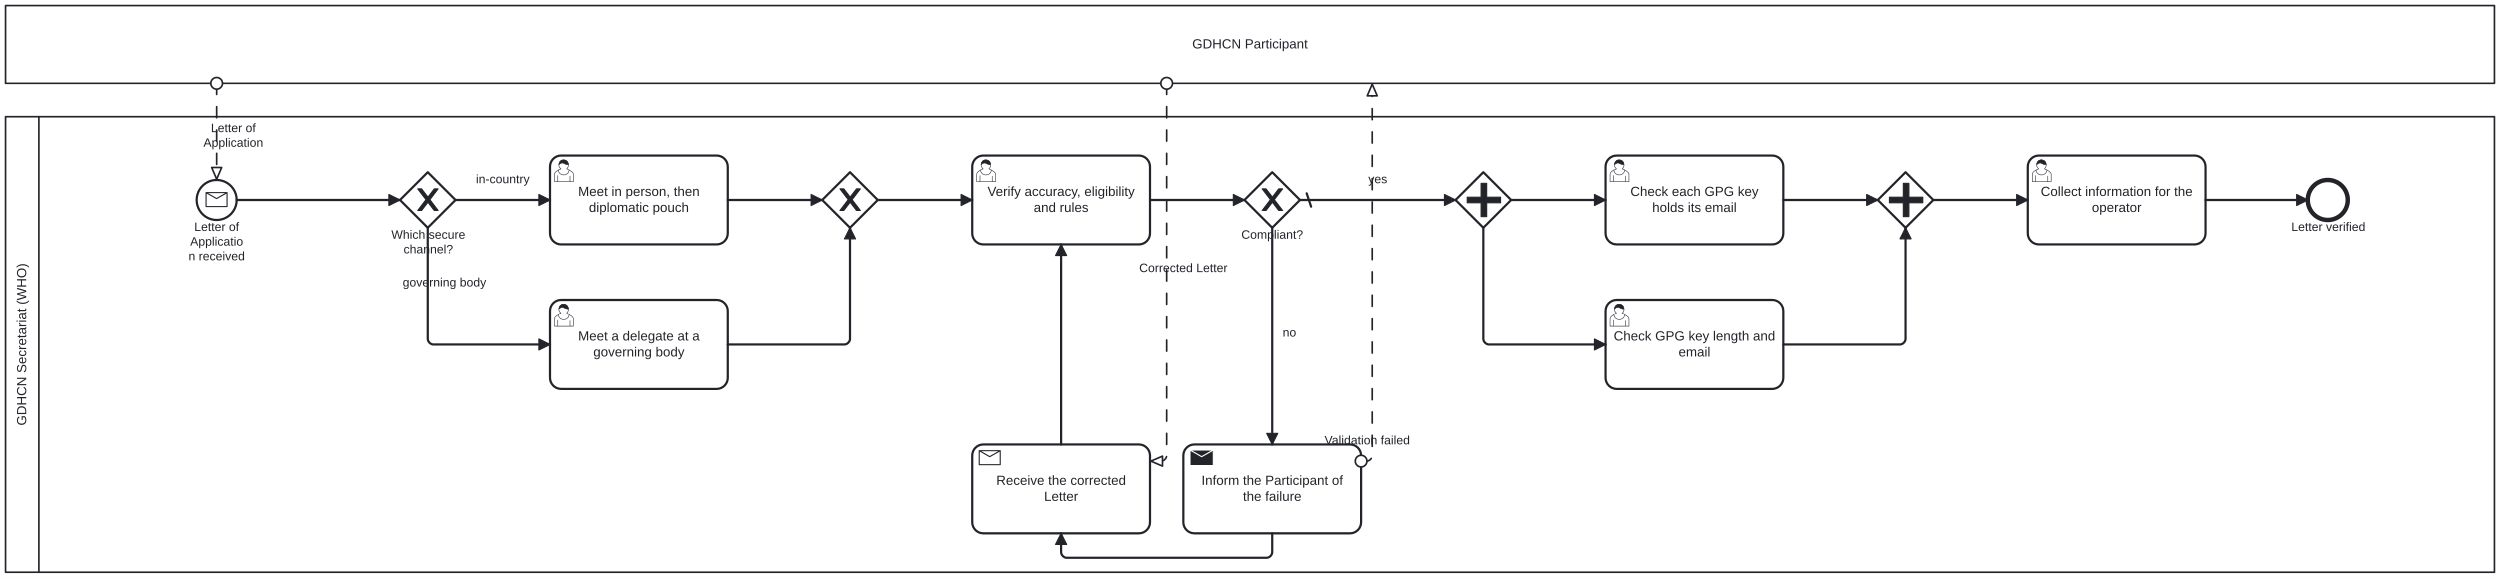
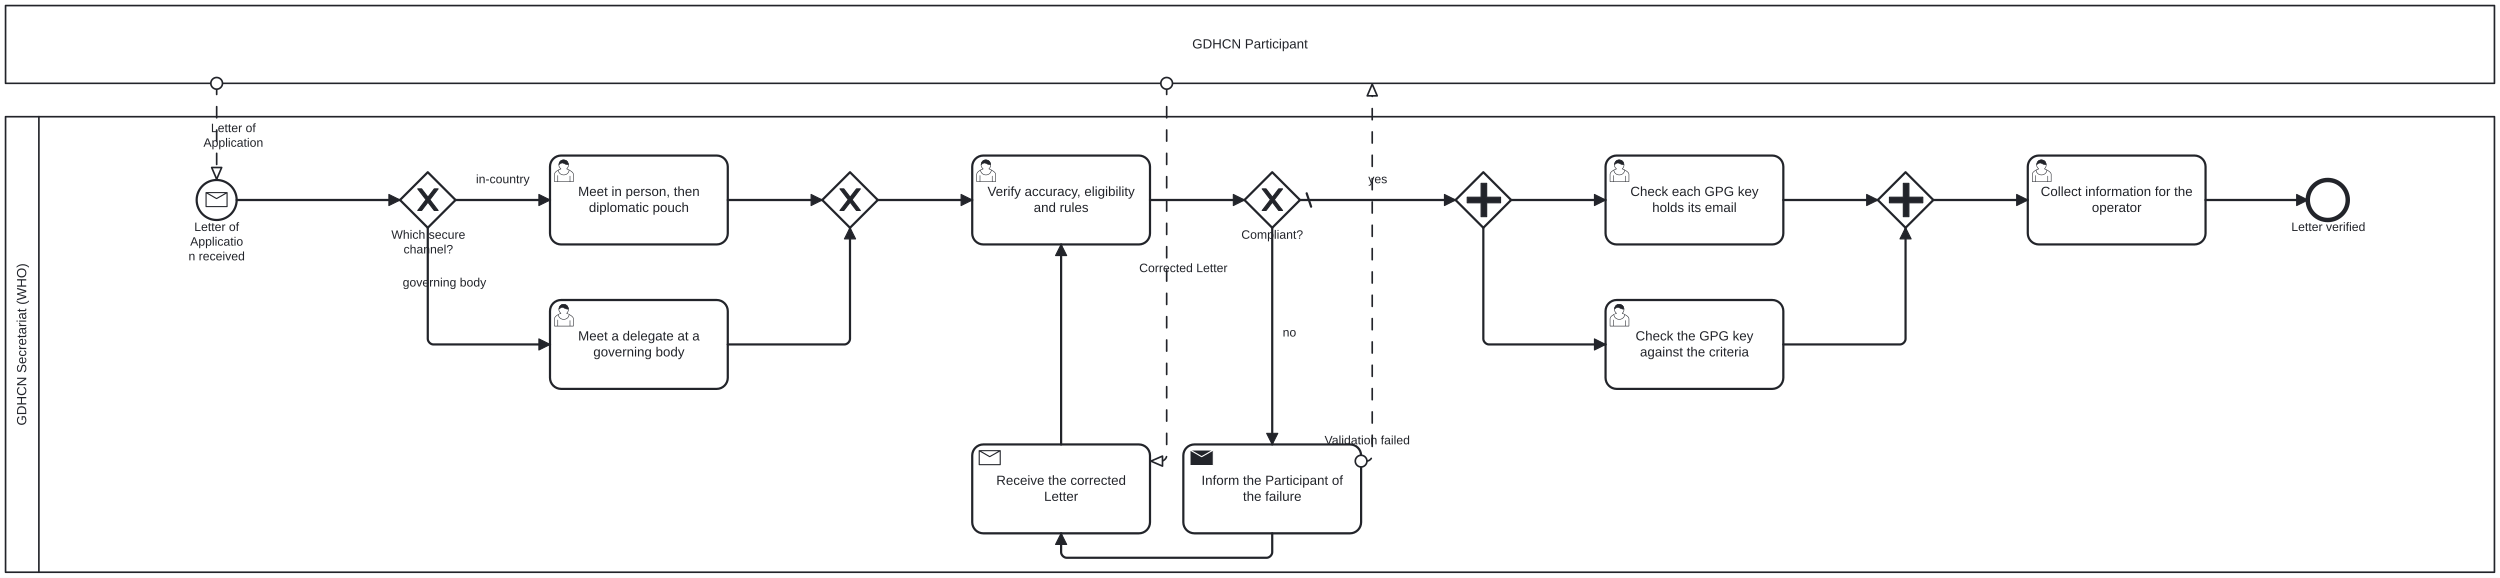
<svg xmlns="http://www.w3.org/2000/svg" width="100%" style="max-width:100%;height:auto" viewBox="115 55 2250 520" version="1.1">
  <rect x="115" y="55" width="2250" height="520" fill="#ffffff" />
  <g class="djs-group">
    <g class="djs-element djs-shape" data-element-id="Participant" style="display: block;" transform="matrix(1 0 0 1 120 60)">
      <g class="djs-visual">
        <rect x="0" y="0" width="2240" height="70" rx="0" ry="0" style="stroke-linecap: round; stroke-linejoin: round; stroke: rgb(34, 36, 42); stroke-width: 1.5px; fill: white; fill-opacity: 0.95;" />
        <text lineHeight="1.2" class="djs-label" style="font-family: Arial, sans-serif; font-size: 12px; font-weight: normal; fill: rgb(34, 36, 42);">
          <tspan x="1067.986" y="38.6">GDHCN Participant</tspan>
        </text>
      </g>
      <rect class="djs-hit djs-hit-all" x="0" y="0" width="2240" height="70" style="fill: none; stroke-opacity: 0; stroke: white; stroke-width: 15px;" />
    </g>
  </g>
  <g class="djs-group">
    <g class="djs-element djs-shape" data-element-id="Secretariat" style="display: block;" transform="matrix(1 0 0 1 120 160)">
      <g class="djs-visual">
        <rect x="0" y="0" width="2240" height="410" rx="0" ry="0" style="stroke-linecap: round; stroke-linejoin: round; stroke: rgb(34, 36, 42); stroke-width: 1.5px; fill: white; fill-opacity: 0.95;" />
        <path style="fill: none; stroke-linecap: round; stroke-linejoin: round; stroke: rgb(34, 36, 42); stroke-width: 1.5px;" d="M30,0L30,410" />
        <text lineHeight="1.2" class="djs-label" style="font-family: Arial, sans-serif; font-size: 12px; font-weight: normal; fill: rgb(34, 36, 42);" transform="matrix(-1.83697e-16 -1 1 -1.83697e-16 0 410)">
          <tspan x="131.995" y="18.6">GDHCN Secretariat (WHO)</tspan>
        </text>
      </g>
      <rect class="djs-hit djs-hit-all" x="0" y="0" width="2240" height="410" style="fill: none; stroke-opacity: 0; stroke: white; stroke-width: 15px;" />
    </g>
    <g class="djs-children">
      <g class="djs-group">
        <g class="djs-element djs-shape" data-element-id="V.Start" style="display: block;" transform="matrix(1 0 0 1 292 217)">
          <g class="djs-visual">
            <circle cx="18" cy="18" r="18" style="stroke-linecap: round; stroke-linejoin: round; stroke: rgb(34, 36, 42); stroke-width: 2px; fill: white; fill-opacity: 0.95;" />
            <path d="m 8.46,11.34 l 0,12.6 l 18.9,0 l 0,-12.6 z l 9.45,5.4 l 9.45,-5.4" style="fill: white; stroke-linecap: round; stroke-linejoin: round; stroke: rgb(34, 36, 42); stroke-width: 1px;" />
          </g>
          <rect class="djs-hit djs-hit-all" x="0" y="0" width="36" height="36" style="fill: none; stroke-opacity: 0; stroke: white; stroke-width: 15px;" />
        </g>
      </g>
      <g class="djs-group">
        <g class="djs-element djs-shape" data-element-id="V.Start_label" style="display: block;" transform="matrix(1 0 0 1 283 253)">
          <g class="djs-visual">
            <text lineHeight="1.2" class="djs-label" style="font-family: Arial, sans-serif; font-size: 11px; font-weight: normal; fill: rgb(34, 36, 42);">
              <tspan x="6.821" y="9.9">Letter of </tspan>
              <tspan x="3.152" y="23.1">Applicatio</tspan>
              <tspan x="1.624" y="36.3">n received</tspan>
            </text>
          </g>
          <rect class="djs-hit djs-hit-all" x="0" y="0" width="54" height="40" style="fill: none; stroke-opacity: 0; stroke: white; stroke-width: 15px;" />
        </g>
      </g>
      <g class="djs-group">
        <g class="djs-element djs-shape" data-element-id="V.Channel" style="display: block;" transform="matrix(1 0 0 1 475 210)">
          <g class="djs-visual">
            <polygon points="25,0 50,25 25,50 0,25" style="stroke-linecap: round; stroke-linejoin: round; stroke: rgb(34, 36, 42); stroke-width: 2px; fill: white; fill-opacity: 0.95;" />
            <path d="m 16,15 7.429,9.714 -7.429,9.714 3.429,0 5.714,-7.464 5.714,7.464 3.429,0 -7.429,-9.714 7.429,-9.714 -3.429,0 -5.714,7.464 -5.714,-7.464 -3.429,0 z" style="fill: rgb(34, 36, 42); stroke-linecap: round; stroke-linejoin: round; stroke: rgb(34, 36, 42); stroke-width: 1px;" />
          </g>
          <rect class="djs-hit djs-hit-all" x="0" y="0" width="50" height="50" style="fill: none; stroke-opacity: 0; stroke: white; stroke-width: 15px;" />
        </g>
      </g>
      <g class="djs-group">
        <g class="djs-element djs-shape" data-element-id="V.Channel_label" style="display: block;" transform="matrix(1 0 0 1 467 260)">
          <g class="djs-visual">
            <text lineHeight="1.2" class="djs-label" style="font-family: Arial, sans-serif; font-size: 11px; font-weight: normal; fill: rgb(34, 36, 42);">
              <tspan x="0.183" y="9.9">Which secure</tspan>
              <tspan x="11.175" y="23.1">channel?</tspan>
            </text>
          </g>
          <rect class="djs-hit djs-hit-all" x="0" y="0" width="67" height="27" style="fill: none; stroke-opacity: 0; stroke: white; stroke-width: 15px;" />
        </g>
      </g>
      <g class="djs-group">
        <g class="djs-element djs-shape" data-element-id="V.Office" style="display: block;" transform="matrix(1 0 0 1 610 195)">
          <g class="djs-visual">
            <rect x="0" y="0" width="160" height="80" rx="10" ry="10" style="stroke-linecap: round; stroke-linejoin: round; stroke: rgb(34, 36, 42); stroke-width: 2px; fill: white; fill-opacity: 0.95;" />
            <text lineHeight="1.2" class="djs-label" style="font-family: Arial, sans-serif; font-size: 12px; font-weight: normal; fill: rgb(34, 36, 42);">
              <tspan x="25.3" y="36.4">Meet in person, then </tspan>
              <tspan x="34.974" y="50.8">diplomatic pouch</tspan>
            </text>
            <path d="m 15,12 c 0.909,-0.845 1.594,-2.049 1.594,-3.385 0,-2.554 -1.805,-4.622 -4.357,-4.622 -2.552,0 -4.288,2.068 -4.288,4.622 0,1.348 0.974,2.562 1.896,3.405 -0.529,0.187 -5.669,2.097 -5.794,4.756 v 6.718 h 17 v -6.718 c 0,-2.298 -5.528,-4.595 -6.051,-4.776 zm -8,6 l 0,5.5 m 11,0 l 0,-5" style="fill: white; stroke-linecap: round; stroke-linejoin: round; stroke: rgb(34, 36, 42); stroke-width: 0.5px;" />
            <path d="m 15,12 m 2.162,1.009 c 0,2.447 -2.158,4.431 -4.821,4.431 -2.665,0 -4.822,-1.981 -4.822,-4.431 " style="fill: white; stroke-linecap: round; stroke-linejoin: round; stroke: rgb(34, 36, 42); stroke-width: 0.5px;" />
            <path d="m 15,12 m -6.9,-3.80 c 0,0 2.251,-2.358 4.274,-1.177 2.024,1.181 4.221,1.537 4.124,0.965 -0.098,-0.57 -0.117,-3.791 -4.191,-4.136 -3.575,0.001 -4.208,3.367 -4.207,4.348 z" style="fill: rgb(34, 36, 42); stroke-linecap: round; stroke-linejoin: round; stroke: rgb(34, 36, 42); stroke-width: 0.5px;" />
          </g>
          <rect class="djs-hit djs-hit-all" x="0" y="0" width="160" height="80" style="fill: none; stroke-opacity: 0; stroke: white; stroke-width: 15px;" />
        </g>
      </g>
      <g class="djs-group">
        <g class="djs-element djs-shape" data-element-id="V.Wha" style="display: block;" transform="matrix(1 0 0 1 610 325)">
          <g class="djs-visual">
            <rect x="0" y="0" width="160" height="80" rx="10" ry="10" style="stroke-linecap: round; stroke-linejoin: round; stroke: rgb(34, 36, 42); stroke-width: 2px; fill: white; fill-opacity: 0.95;" />
            <text lineHeight="1.2" class="djs-label" style="font-family: Arial, sans-serif; font-size: 12px; font-weight: normal; fill: rgb(34, 36, 42);">
              <tspan x="25.294" y="36.4">Meet a delegate at a </tspan>
              <tspan x="38.97" y="50.8">governing body</tspan>
            </text>
            <path d="m 15,12 c 0.909,-0.845 1.594,-2.049 1.594,-3.385 0,-2.554 -1.805,-4.622 -4.357,-4.622 -2.552,0 -4.288,2.068 -4.288,4.622 0,1.348 0.974,2.562 1.896,3.405 -0.529,0.187 -5.669,2.097 -5.794,4.756 v 6.718 h 17 v -6.718 c 0,-2.298 -5.528,-4.595 -6.051,-4.776 zm -8,6 l 0,5.5 m 11,0 l 0,-5" style="fill: white; stroke-linecap: round; stroke-linejoin: round; stroke: rgb(34, 36, 42); stroke-width: 0.5px;" />
            <path d="m 15,12 m 2.162,1.009 c 0,2.447 -2.158,4.431 -4.821,4.431 -2.665,0 -4.822,-1.981 -4.822,-4.431 " style="fill: white; stroke-linecap: round; stroke-linejoin: round; stroke: rgb(34, 36, 42); stroke-width: 0.5px;" />
            <path d="m 15,12 m -6.9,-3.80 c 0,0 2.251,-2.358 4.274,-1.177 2.024,1.181 4.221,1.537 4.124,0.965 -0.098,-0.57 -0.117,-3.791 -4.191,-4.136 -3.575,0.001 -4.208,3.367 -4.207,4.348 z" style="fill: rgb(34, 36, 42); stroke-linecap: round; stroke-linejoin: round; stroke: rgb(34, 36, 42); stroke-width: 0.5px;" />
          </g>
          <rect class="djs-hit djs-hit-all" x="0" y="0" width="160" height="80" style="fill: none; stroke-opacity: 0; stroke: white; stroke-width: 15px;" />
        </g>
      </g>
      <g class="djs-group">
        <g class="djs-element djs-shape" data-element-id="V.Merge" style="display: block;" transform="matrix(1 0 0 1 855 210)">
          <g class="djs-visual">
            <polygon points="25,0 50,25 25,50 0,25" style="stroke-linecap: round; stroke-linejoin: round; stroke: rgb(34, 36, 42); stroke-width: 2px; fill: white; fill-opacity: 0.95;" />
            <path d="m 16,15 7.429,9.714 -7.429,9.714 3.429,0 5.714,-7.464 5.714,7.464 3.429,0 -7.429,-9.714 7.429,-9.714 -3.429,0 -5.714,7.464 -5.714,-7.464 -3.429,0 z" style="fill: rgb(34, 36, 42); stroke-linecap: round; stroke-linejoin: round; stroke: rgb(34, 36, 42); stroke-width: 1px;" />
          </g>
          <rect class="djs-hit djs-hit-all" x="0" y="0" width="50" height="50" style="fill: none; stroke-opacity: 0; stroke: white; stroke-width: 15px;" />
        </g>
      </g>
      <g class="djs-group">
        <g class="djs-element djs-shape" data-element-id="V.Check" style="display: block;" transform="matrix(1 0 0 1 990 195)">
          <g class="djs-visual">
            <rect x="0" y="0" width="160" height="80" rx="10" ry="10" style="stroke-linecap: round; stroke-linejoin: round; stroke: rgb(34, 36, 42); stroke-width: 2px; fill: white; fill-opacity: 0.95;" />
            <text lineHeight="1.2" class="djs-label" style="font-family: Arial, sans-serif; font-size: 12px; font-weight: normal; fill: rgb(34, 36, 42);">
              <tspan x="13.754" y="36.4">Verify accuracy, eligibility </tspan>
              <tspan x="55.317" y="50.8">and rules</tspan>
            </text>
            <path d="m 15,12 c 0.909,-0.845 1.594,-2.049 1.594,-3.385 0,-2.554 -1.805,-4.622 -4.357,-4.622 -2.552,0 -4.288,2.068 -4.288,4.622 0,1.348 0.974,2.562 1.896,3.405 -0.529,0.187 -5.669,2.097 -5.794,4.756 v 6.718 h 17 v -6.718 c 0,-2.298 -5.528,-4.595 -6.051,-4.776 zm -8,6 l 0,5.5 m 11,0 l 0,-5" style="fill: white; stroke-linecap: round; stroke-linejoin: round; stroke: rgb(34, 36, 42); stroke-width: 0.5px;" />
            <path d="m 15,12 m 2.162,1.009 c 0,2.447 -2.158,4.431 -4.821,4.431 -2.665,0 -4.822,-1.981 -4.822,-4.431 " style="fill: white; stroke-linecap: round; stroke-linejoin: round; stroke: rgb(34, 36, 42); stroke-width: 0.5px;" />
            <path d="m 15,12 m -6.9,-3.80 c 0,0 2.251,-2.358 4.274,-1.177 2.024,1.181 4.221,1.537 4.124,0.965 -0.098,-0.57 -0.117,-3.791 -4.191,-4.136 -3.575,0.001 -4.208,3.367 -4.207,4.348 z" style="fill: rgb(34, 36, 42); stroke-linecap: round; stroke-linejoin: round; stroke: rgb(34, 36, 42); stroke-width: 0.5px;" />
          </g>
          <rect class="djs-hit djs-hit-all" x="0" y="0" width="160" height="80" style="fill: none; stroke-opacity: 0; stroke: white; stroke-width: 15px;" />
        </g>
      </g>
      <g class="djs-group">
        <g class="djs-element djs-shape" data-element-id="V.Ok" style="display: block;" transform="matrix(1 0 0 1 1235 210)">
          <g class="djs-visual">
            <polygon points="25,0 50,25 25,50 0,25" style="stroke-linecap: round; stroke-linejoin: round; stroke: rgb(34, 36, 42); stroke-width: 2px; fill: white; fill-opacity: 0.95;" />
            <path d="m 16,15 7.429,9.714 -7.429,9.714 3.429,0 5.714,-7.464 5.714,7.464 3.429,0 -7.429,-9.714 7.429,-9.714 -3.429,0 -5.714,7.464 -5.714,-7.464 -3.429,0 z" style="fill: rgb(34, 36, 42); stroke-linecap: round; stroke-linejoin: round; stroke: rgb(34, 36, 42); stroke-width: 1px;" />
          </g>
          <rect class="djs-hit djs-hit-all" x="0" y="0" width="50" height="50" style="fill: none; stroke-opacity: 0; stroke: white; stroke-width: 15px;" />
        </g>
      </g>
      <g class="djs-group">
        <g class="djs-element djs-shape" data-element-id="V.Ok_label" style="display: block;" transform="matrix(1 0 0 1 1232 260)">
          <g class="djs-visual">
            <text lineHeight="1.2" class="djs-label" style="font-family: Arial, sans-serif; font-size: 11px; font-weight: normal; fill: rgb(34, 36, 42);">
              <tspan x="0.18" y="9.9">Compliant?</tspan>
            </text>
          </g>
          <rect class="djs-hit djs-hit-all" x="0" y="0" width="56" height="14" style="fill: none; stroke-opacity: 0; stroke: white; stroke-width: 15px;" />
        </g>
      </g>
      <g class="djs-group">
        <g class="djs-element djs-shape" data-element-id="V.Fail" style="display: block;" transform="matrix(1 0 0 1 1180 455)">
          <g class="djs-visual">
            <rect x="0" y="0" width="160" height="80" rx="10" ry="10" style="stroke-linecap: round; stroke-linejoin: round; stroke: rgb(34, 36, 42); stroke-width: 2px; fill: white; fill-opacity: 0.95;" />
            <text lineHeight="1.2" class="djs-label" style="font-family: Arial, sans-serif; font-size: 12px; font-weight: normal; fill: rgb(34, 36, 42);">
              <tspan x="16.303" y="36.4">Inform the Participant of </tspan>
              <tspan x="53.65" y="50.8">the failure</tspan>
            </text>
            <path d="m 5.985,4.998 l 0,14 l 21,0 l 0,-14 z l 10.5,6 l 10.5,-6" style="fill: rgb(34, 36, 42); stroke-linecap: round; stroke-linejoin: round; stroke: white; stroke-width: 1px;" />
          </g>
          <rect class="djs-hit djs-hit-all" x="0" y="0" width="160" height="80" style="fill: none; stroke-opacity: 0; stroke: white; stroke-width: 15px;" />
        </g>
      </g>
      <g class="djs-group">
        <g class="djs-element djs-shape" data-element-id="V.Corrected" style="display: block;" transform="matrix(1 0 0 1 990 455)">
          <g class="djs-visual">
            <rect x="0" y="0" width="160" height="80" rx="10" ry="10" style="stroke-linecap: round; stroke-linejoin: round; stroke: rgb(34, 36, 42); stroke-width: 2px; fill: white; fill-opacity: 0.95;" />
            <text lineHeight="1.2" class="djs-label" style="font-family: Arial, sans-serif; font-size: 12px; font-weight: normal; fill: rgb(34, 36, 42);">
              <tspan x="21.638" y="36.4">Receive the corrected </tspan>
              <tspan x="64.657" y="50.8">Letter</tspan>
            </text>
            <path d="m 6.3,5.6 l 0,12.6 l 18.9,0 l 0,-12.6 z l 9.45,5.4 l 9.45,-5.4" style="fill: white; stroke-linecap: round; stroke-linejoin: round; stroke: rgb(34, 36, 42); stroke-width: 1px;" />
          </g>
          <rect class="djs-hit djs-hit-all" x="0" y="0" width="160" height="80" style="fill: none; stroke-opacity: 0; stroke: white; stroke-width: 15px;" />
        </g>
      </g>
      <g class="djs-group">
        <g class="djs-element djs-shape" data-element-id="V.Split" style="display: block;" transform="matrix(1 0 0 1 1425 210)">
          <g class="djs-visual">
            <polygon points="25,0 50,25 25,50 0,25" style="stroke-linecap: round; stroke-linejoin: round; stroke: rgb(34, 36, 42); stroke-width: 2px; fill: white; fill-opacity: 0.95;" />
            <path d="m 23,10 0,12.5 -12.5,0 0,5 12.5,0 0,12.5 5,0 0,-12.5 12.5,0 0,-5 -12.5,0 0,-12.5 -5,0 z" style="fill: rgb(34, 36, 42); stroke-linecap: round; stroke-linejoin: round; stroke: rgb(34, 36, 42); stroke-width: 1px;" />
          </g>
          <rect class="djs-hit djs-hit-all" x="0" y="0" width="50" height="50" style="fill: none; stroke-opacity: 0; stroke: white; stroke-width: 15px;" />
        </g>
      </g>
      <g class="djs-group">
        <g class="djs-element djs-shape" data-element-id="V.Email" style="display: block;" transform="matrix(1 0 0 1 1560 195)">
          <g class="djs-visual">
            <rect x="0" y="0" width="160" height="80" rx="10" ry="10" style="stroke-linecap: round; stroke-linejoin: round; stroke: rgb(34, 36, 42); stroke-width: 2px; fill: white; fill-opacity: 0.95;" />
            <text lineHeight="1.2" class="djs-label" style="font-family: Arial, sans-serif; font-size: 12px; font-weight: normal; fill: rgb(34, 36, 42);">
              <tspan x="22.309" y="36.4">Check each GPG key </tspan>
              <tspan x="41.984" y="50.8">holds its email</tspan>
            </text>
            <path d="m 15,12 c 0.909,-0.845 1.594,-2.049 1.594,-3.385 0,-2.554 -1.805,-4.622 -4.357,-4.622 -2.552,0 -4.288,2.068 -4.288,4.622 0,1.348 0.974,2.562 1.896,3.405 -0.529,0.187 -5.669,2.097 -5.794,4.756 v 6.718 h 17 v -6.718 c 0,-2.298 -5.528,-4.595 -6.051,-4.776 zm -8,6 l 0,5.5 m 11,0 l 0,-5" style="fill: white; stroke-linecap: round; stroke-linejoin: round; stroke: rgb(34, 36, 42); stroke-width: 0.5px;" />
            <path d="m 15,12 m 2.162,1.009 c 0,2.447 -2.158,4.431 -4.821,4.431 -2.665,0 -4.822,-1.981 -4.822,-4.431 " style="fill: white; stroke-linecap: round; stroke-linejoin: round; stroke: rgb(34, 36, 42); stroke-width: 0.5px;" />
            <path d="m 15,12 m -6.9,-3.80 c 0,0 2.251,-2.358 4.274,-1.177 2.024,1.181 4.221,1.537 4.124,0.965 -0.098,-0.57 -0.117,-3.791 -4.191,-4.136 -3.575,0.001 -4.208,3.367 -4.207,4.348 z" style="fill: rgb(34, 36, 42); stroke-linecap: round; stroke-linejoin: round; stroke: rgb(34, 36, 42); stroke-width: 0.5px;" />
          </g>
          <rect class="djs-hit djs-hit-all" x="0" y="0" width="160" height="80" style="fill: none; stroke-opacity: 0; stroke: white; stroke-width: 15px;" />
        </g>
      </g>
      <g class="djs-group">
        <g class="djs-element djs-shape" data-element-id="V.Crit" style="display: block;" transform="matrix(1 0 0 1 1560 325)">
          <g class="djs-visual">
            <rect x="0" y="0" width="160" height="80" rx="10" ry="10" style="stroke-linecap: round; stroke-linejoin: round; stroke: rgb(34, 36, 42); stroke-width: 2px; fill: white; fill-opacity: 0.95;" />
            <text lineHeight="1.2" class="djs-label" style="font-family: Arial, sans-serif; font-size: 12px; font-weight: normal; fill: rgb(34, 36, 42);">
-               <tspan x="7.294" y="36.4">Check GPG key length and</tspan>
-               <tspan x="65.662" y="50.8">email</tspan>
+               <tspan x="26.979" y="36.4">Check the GPG key </tspan>
+               <tspan x="30.975" y="50.8">against the criteria</tspan>
            </text>
            <path d="m 15,12 c 0.909,-0.845 1.594,-2.049 1.594,-3.385 0,-2.554 -1.805,-4.622 -4.357,-4.622 -2.552,0 -4.288,2.068 -4.288,4.622 0,1.348 0.974,2.562 1.896,3.405 -0.529,0.187 -5.669,2.097 -5.794,4.756 v 6.718 h 17 v -6.718 c 0,-2.298 -5.528,-4.595 -6.051,-4.776 zm -8,6 l 0,5.5 m 11,0 l 0,-5" style="fill: white; stroke-linecap: round; stroke-linejoin: round; stroke: rgb(34, 36, 42); stroke-width: 0.5px;" />
            <path d="m 15,12 m 2.162,1.009 c 0,2.447 -2.158,4.431 -4.821,4.431 -2.665,0 -4.822,-1.981 -4.822,-4.431 " style="fill: white; stroke-linecap: round; stroke-linejoin: round; stroke: rgb(34, 36, 42); stroke-width: 0.5px;" />
            <path d="m 15,12 m -6.9,-3.80 c 0,0 2.251,-2.358 4.274,-1.177 2.024,1.181 4.221,1.537 4.124,0.965 -0.098,-0.57 -0.117,-3.791 -4.191,-4.136 -3.575,0.001 -4.208,3.367 -4.207,4.348 z" style="fill: rgb(34, 36, 42); stroke-linecap: round; stroke-linejoin: round; stroke: rgb(34, 36, 42); stroke-width: 0.5px;" />
          </g>
          <rect class="djs-hit djs-hit-all" x="0" y="0" width="160" height="80" style="fill: none; stroke-opacity: 0; stroke: white; stroke-width: 15px;" />
        </g>
      </g>
      <g class="djs-group">
        <g class="djs-element djs-shape" data-element-id="V.Join" style="display: block;" transform="matrix(1 0 0 1 1805 210)">
          <g class="djs-visual">
            <polygon points="25,0 50,25 25,50 0,25" style="stroke-linecap: round; stroke-linejoin: round; stroke: rgb(34, 36, 42); stroke-width: 2px; fill: white; fill-opacity: 0.95;" />
            <path d="m 23,10 0,12.5 -12.5,0 0,5 12.5,0 0,12.5 5,0 0,-12.5 12.5,0 0,-5 -12.5,0 0,-12.5 -5,0 z" style="fill: rgb(34, 36, 42); stroke-linecap: round; stroke-linejoin: round; stroke: rgb(34, 36, 42); stroke-width: 1px;" />
          </g>
          <rect class="djs-hit djs-hit-all" x="0" y="0" width="50" height="50" style="fill: none; stroke-opacity: 0; stroke: white; stroke-width: 15px;" />
        </g>
      </g>
      <g class="djs-group">
        <g class="djs-element djs-shape" data-element-id="V.Collect" style="display: block;" transform="matrix(1 0 0 1 1940 195)">
          <g class="djs-visual">
            <rect x="0" y="0" width="160" height="80" rx="10" ry="10" style="stroke-linecap: round; stroke-linejoin: round; stroke: rgb(34, 36, 42); stroke-width: 2px; fill: white; fill-opacity: 0.95;" />
            <text lineHeight="1.2" class="djs-label" style="font-family: Arial, sans-serif; font-size: 12px; font-weight: normal; fill: rgb(34, 36, 42);">
              <tspan x="11.636" y="36.4">Collect information for the </tspan>
              <tspan x="57.652" y="50.8">operator</tspan>
            </text>
            <path d="m 15,12 c 0.909,-0.845 1.594,-2.049 1.594,-3.385 0,-2.554 -1.805,-4.622 -4.357,-4.622 -2.552,0 -4.288,2.068 -4.288,4.622 0,1.348 0.974,2.562 1.896,3.405 -0.529,0.187 -5.669,2.097 -5.794,4.756 v 6.718 h 17 v -6.718 c 0,-2.298 -5.528,-4.595 -6.051,-4.776 zm -8,6 l 0,5.5 m 11,0 l 0,-5" style="fill: white; stroke-linecap: round; stroke-linejoin: round; stroke: rgb(34, 36, 42); stroke-width: 0.5px;" />
            <path d="m 15,12 m 2.162,1.009 c 0,2.447 -2.158,4.431 -4.821,4.431 -2.665,0 -4.822,-1.981 -4.822,-4.431 " style="fill: white; stroke-linecap: round; stroke-linejoin: round; stroke: rgb(34, 36, 42); stroke-width: 0.5px;" />
            <path d="m 15,12 m -6.9,-3.80 c 0,0 2.251,-2.358 4.274,-1.177 2.024,1.181 4.221,1.537 4.124,0.965 -0.098,-0.57 -0.117,-3.791 -4.191,-4.136 -3.575,0.001 -4.208,3.367 -4.207,4.348 z" style="fill: rgb(34, 36, 42); stroke-linecap: round; stroke-linejoin: round; stroke: rgb(34, 36, 42); stroke-width: 0.5px;" />
          </g>
          <rect class="djs-hit djs-hit-all" x="0" y="0" width="160" height="80" style="fill: none; stroke-opacity: 0; stroke: white; stroke-width: 15px;" />
        </g>
      </g>
      <g class="djs-group">
        <g class="djs-element djs-shape" data-element-id="V.End" style="display: block;" transform="matrix(1 0 0 1 2192 217)">
          <g class="djs-visual">
            <circle cx="18" cy="18" r="18" style="stroke-linecap: round; stroke-linejoin: round; stroke: rgb(34, 36, 42); stroke-width: 4px; fill: white; fill-opacity: 0.95;" />
          </g>
          <rect class="djs-hit djs-hit-all" x="0" y="0" width="36" height="36" style="fill: none; stroke-opacity: 0; stroke: white; stroke-width: 15px;" />
        </g>
      </g>
      <g class="djs-group">
        <g class="djs-element djs-shape" data-element-id="V.End_label" style="display: block;" transform="matrix(1 0 0 1 2177 253)">
          <g class="djs-visual">
            <text lineHeight="1.2" class="djs-label" style="font-family: Arial, sans-serif; font-size: 11px; font-weight: normal; fill: rgb(34, 36, 42);">
              <tspan x="0.178" y="9.9">Letter verified</tspan>
            </text>
          </g>
          <rect class="djs-hit djs-hit-all" x="0" y="0" width="67" height="14" style="fill: none; stroke-opacity: 0; stroke: white; stroke-width: 15px;" />
        </g>
      </g>
      <g class="djs-group">
        <g class="djs-element djs-connection" data-element-id="Flow_37" style="display: block;">
          <g class="djs-visual">
            <defs>
              <marker id="bpmn-marker-1" viewBox="0 0 20 20" refX="11" refY="10" markerWidth="10" markerHeight="10" orient="auto">
                <path d="M 1 5 L 11 10 L 1 15 Z" style="stroke-linecap: round; stroke-linejoin: round; stroke: rgb(34, 36, 42); stroke-width: 1px; fill: rgb(34, 36, 42);" />
              </marker>
            </defs>
            <path data-corner-radius="5" style="fill: none; stroke-linecap: round; stroke-linejoin: round; stroke: rgb(34, 36, 42); stroke-width: 2px; marker-end: url('#bpmn-marker-1');" d="M328,235L475,235" />
          </g>
          <path d="M328,235L475,235" class="djs-hit djs-hit-stroke" style="fill: none; stroke-opacity: 0; stroke: white; stroke-width: 15px;" />
        </g>
      </g>
      <g class="djs-group">
        <g class="djs-element djs-connection" data-element-id="Flow_38" style="display: block;">
          <g class="djs-visual">
            <defs>
              <marker id="bpmn-marker-2" viewBox="0 0 20 20" refX="11" refY="10" markerWidth="10" markerHeight="10" orient="auto">
                <path d="M 1 5 L 11 10 L 1 15 Z" style="stroke-linecap: round; stroke-linejoin: round; stroke: rgb(34, 36, 42); stroke-width: 1px; fill: rgb(34, 36, 42);" />
              </marker>
            </defs>
            <path data-corner-radius="5" style="fill: none; stroke-linecap: round; stroke-linejoin: round; stroke: rgb(34, 36, 42); stroke-width: 2px; marker-end: url('#bpmn-marker-2');" d="M525,235L610,235" />
          </g>
          <path d="M525,235L610,235" class="djs-hit djs-hit-stroke" style="fill: none; stroke-opacity: 0; stroke: white; stroke-width: 15px;" />
        </g>
      </g>
      <g class="djs-group">
        <g class="djs-element djs-shape" data-element-id="Flow_38_label" style="display: block;" transform="matrix(1 0 0 1 543 210)">
          <g class="djs-visual">
            <text lineHeight="1.2" class="djs-label" style="font-family: Arial, sans-serif; font-size: 11px; font-weight: normal; fill: rgb(34, 36, 42);">
              <tspan x="0.352" y="9.9">in-country</tspan>
            </text>
          </g>
          <rect class="djs-hit djs-hit-all" x="0" y="0" width="49" height="14" style="fill: none; stroke-opacity: 0; stroke: white; stroke-width: 15px;" />
        </g>
      </g>
      <g class="djs-group">
        <g class="djs-element djs-connection" data-element-id="Flow_39" style="display: block;">
          <g class="djs-visual">
            <defs>
              <marker id="bpmn-marker-3" viewBox="0 0 20 20" refX="11" refY="10" markerWidth="10" markerHeight="10" orient="auto">
                <path d="M 1 5 L 11 10 L 1 15 Z" style="stroke-linecap: round; stroke-linejoin: round; stroke: rgb(34, 36, 42); stroke-width: 1px; fill: rgb(34, 36, 42);" />
              </marker>
            </defs>
            <path data-corner-radius="5" style="fill: none; stroke-linecap: round; stroke-linejoin: round; stroke: rgb(34, 36, 42); stroke-width: 2px; marker-end: url('#bpmn-marker-3');" d="M500,260L500,360C500,362.5,502.5,365,505,365L610,365" />
          </g>
          <path d="M500,260L500,365L610,365" class="djs-hit djs-hit-stroke" style="fill: none; stroke-opacity: 0; stroke: white; stroke-width: 15px;" />
        </g>
      </g>
      <g class="djs-group">
        <g class="djs-element djs-shape" data-element-id="Flow_39_label" style="display: block;" transform="matrix(1 0 0 1 477 303)">
          <g class="djs-visual">
            <text lineHeight="1.2" class="djs-label" style="font-family: Arial, sans-serif; font-size: 11px; font-weight: normal; fill: rgb(34, 36, 42);">
              <tspan x="0.389" y="9.9">governing body</tspan>
            </text>
          </g>
          <rect class="djs-hit djs-hit-all" x="0" y="0" width="76" height="14" style="fill: none; stroke-opacity: 0; stroke: white; stroke-width: 15px;" />
        </g>
      </g>
      <g class="djs-group">
        <g class="djs-element djs-connection" data-element-id="Flow_40" style="display: block;">
          <g class="djs-visual">
            <defs>
              <marker id="bpmn-marker-4" viewBox="0 0 20 20" refX="11" refY="10" markerWidth="10" markerHeight="10" orient="auto">
                <path d="M 1 5 L 11 10 L 1 15 Z" style="stroke-linecap: round; stroke-linejoin: round; stroke: rgb(34, 36, 42); stroke-width: 1px; fill: rgb(34, 36, 42);" />
              </marker>
            </defs>
            <path data-corner-radius="5" style="fill: none; stroke-linecap: round; stroke-linejoin: round; stroke: rgb(34, 36, 42); stroke-width: 2px; marker-end: url('#bpmn-marker-4');" d="M770,235L855,235" />
          </g>
          <path d="M770,235L855,235" class="djs-hit djs-hit-stroke" style="fill: none; stroke-opacity: 0; stroke: white; stroke-width: 15px;" />
        </g>
      </g>
      <g class="djs-group">
        <g class="djs-element djs-connection" data-element-id="Flow_41" style="display: block;">
          <g class="djs-visual">
            <defs>
              <marker id="bpmn-marker-5" viewBox="0 0 20 20" refX="11" refY="10" markerWidth="10" markerHeight="10" orient="auto">
                <path d="M 1 5 L 11 10 L 1 15 Z" style="stroke-linecap: round; stroke-linejoin: round; stroke: rgb(34, 36, 42); stroke-width: 1px; fill: rgb(34, 36, 42);" />
              </marker>
            </defs>
            <path data-corner-radius="5" style="fill: none; stroke-linecap: round; stroke-linejoin: round; stroke: rgb(34, 36, 42); stroke-width: 2px; marker-end: url('#bpmn-marker-5');" d="M770,365L875,365C877.5,365,880,362.5,880,360L880,260" />
          </g>
          <path d="M770,365L880,365L880,260" class="djs-hit djs-hit-stroke" style="fill: none; stroke-opacity: 0; stroke: white; stroke-width: 15px;" />
        </g>
      </g>
      <g class="djs-group">
        <g class="djs-element djs-connection" data-element-id="Flow_42" style="display: block;">
          <g class="djs-visual">
            <defs>
              <marker id="bpmn-marker-6" viewBox="0 0 20 20" refX="11" refY="10" markerWidth="10" markerHeight="10" orient="auto">
                <path d="M 1 5 L 11 10 L 1 15 Z" style="stroke-linecap: round; stroke-linejoin: round; stroke: rgb(34, 36, 42); stroke-width: 1px; fill: rgb(34, 36, 42);" />
              </marker>
            </defs>
            <path data-corner-radius="5" style="fill: none; stroke-linecap: round; stroke-linejoin: round; stroke: rgb(34, 36, 42); stroke-width: 2px; marker-end: url('#bpmn-marker-6');" d="M905,235L990,235" />
          </g>
          <path d="M905,235L990,235" class="djs-hit djs-hit-stroke" style="fill: none; stroke-opacity: 0; stroke: white; stroke-width: 15px;" />
        </g>
      </g>
      <g class="djs-group">
        <g class="djs-element djs-connection" data-element-id="Flow_43" style="display: block;">
          <g class="djs-visual">
            <defs>
              <marker id="bpmn-marker-7" viewBox="0 0 20 20" refX="11" refY="10" markerWidth="10" markerHeight="10" orient="auto">
                <path d="M 1 5 L 11 10 L 1 15 Z" style="stroke-linecap: round; stroke-linejoin: round; stroke: rgb(34, 36, 42); stroke-width: 1px; fill: rgb(34, 36, 42);" />
              </marker>
            </defs>
            <path data-corner-radius="5" style="fill: none; stroke-linecap: round; stroke-linejoin: round; stroke: rgb(34, 36, 42); stroke-width: 2px; marker-end: url('#bpmn-marker-7');" d="M1150,235L1235,235" />
          </g>
          <path d="M1150,235L1235,235" class="djs-hit djs-hit-stroke" style="fill: none; stroke-opacity: 0; stroke: white; stroke-width: 15px;" />
        </g>
      </g>
      <g class="djs-group">
        <g class="djs-element djs-connection" data-element-id="Flow_V_ok_yes" style="display: block;">
          <g class="djs-visual">
            <defs>
              <marker id="bpmn-marker-8" viewBox="0 0 20 20" refX="11" refY="10" markerWidth="10" markerHeight="10" orient="auto">
                <path d="M 1 5 L 11 10 L 1 15 Z" style="stroke-linecap: round; stroke-linejoin: round; stroke: rgb(34, 36, 42); stroke-width: 1px; fill: rgb(34, 36, 42);" />
              </marker>
              <marker id="bpmn-marker-9" viewBox="0 0 20 20" refX="0" refY="10" markerWidth="10" markerHeight="10" orient="auto">
                <path d="M 6 4 L 10 16" style="stroke-linecap: round; stroke-linejoin: round; stroke: rgb(34, 36, 42); stroke-width: 2px; fill: none;" />
              </marker>
            </defs>
            <path data-corner-radius="5" style="fill: none; stroke-linecap: round; stroke-linejoin: round; stroke: rgb(34, 36, 42); stroke-width: 2px; marker-end: url('#bpmn-marker-8'); marker-start: url('#bpmn-marker-9');" d="M1285,235L1425,235" />
          </g>
          <path d="M1285,235L1425,235" class="djs-hit djs-hit-stroke" style="fill: none; stroke-opacity: 0; stroke: white; stroke-width: 15px;" />
        </g>
      </g>
      <g class="djs-group">
        <g class="djs-element djs-shape" data-element-id="Flow_V_ok_yes_label" style="display: block;" transform="matrix(1 0 0 1 1346 210)">
          <g class="djs-visual">
            <text lineHeight="1.2" class="djs-label" style="font-family: Arial, sans-serif; font-size: 11px; font-weight: normal; fill: rgb(34, 36, 42);">
              <tspan x="0.441" y="9.9">yes</tspan>
            </text>
          </g>
          <rect class="djs-hit djs-hit-all" x="0" y="0" width="18" height="14" style="fill: none; stroke-opacity: 0; stroke: white; stroke-width: 15px;" />
        </g>
      </g>
      <g class="djs-group">
        <g class="djs-element djs-connection" data-element-id="Flow_44" style="display: block;">
          <g class="djs-visual">
            <defs>
              <marker id="bpmn-marker-10" viewBox="0 0 20 20" refX="11" refY="10" markerWidth="10" markerHeight="10" orient="auto">
                <path d="M 1 5 L 11 10 L 1 15 Z" style="stroke-linecap: round; stroke-linejoin: round; stroke: rgb(34, 36, 42); stroke-width: 1px; fill: rgb(34, 36, 42);" />
              </marker>
            </defs>
            <path data-corner-radius="5" style="fill: none; stroke-linecap: round; stroke-linejoin: round; stroke: rgb(34, 36, 42); stroke-width: 2px; marker-end: url('#bpmn-marker-10');" d="M1260,260L1260,455" />
          </g>
          <path d="M1260,260L1260,455" class="djs-hit djs-hit-stroke" style="fill: none; stroke-opacity: 0; stroke: white; stroke-width: 15px;" />
        </g>
      </g>
      <g class="djs-group">
        <g class="djs-element djs-shape" data-element-id="Flow_44_label" style="display: block;" transform="matrix(1 0 0 1 1269 348)">
          <g class="djs-visual">
            <text lineHeight="1.2" class="djs-label" style="font-family: Arial, sans-serif; font-size: 11px; font-weight: normal; fill: rgb(34, 36, 42);">
              <tspan x="0.382" y="9.9">no</tspan>
            </text>
          </g>
          <rect class="djs-hit djs-hit-all" x="0" y="0" width="13" height="14" style="fill: none; stroke-opacity: 0; stroke: white; stroke-width: 15px;" />
        </g>
      </g>
      <g class="djs-group">
        <g class="djs-element djs-connection" data-element-id="Flow_45" style="display: block;">
          <g class="djs-visual">
            <defs>
              <marker id="bpmn-marker-11" viewBox="0 0 20 20" refX="11" refY="10" markerWidth="10" markerHeight="10" orient="auto">
                <path d="M 1 5 L 11 10 L 1 15 Z" style="stroke-linecap: round; stroke-linejoin: round; stroke: rgb(34, 36, 42); stroke-width: 1px; fill: rgb(34, 36, 42);" />
              </marker>
            </defs>
            <path data-corner-radius="5" style="fill: none; stroke-linecap: round; stroke-linejoin: round; stroke: rgb(34, 36, 42); stroke-width: 2px; marker-end: url('#bpmn-marker-11');" d="M1260,535L1260,552C1260,554.5,1257.5,557,1255,557L1075,557C1072.5,557,1070,554.5,1070,552L1070,535" />
          </g>
          <path d="M1260,535L1260,557L1070,557L1070,535" class="djs-hit djs-hit-stroke" style="fill: none; stroke-opacity: 0; stroke: white; stroke-width: 15px;" />
        </g>
      </g>
      <g class="djs-group">
        <g class="djs-element djs-connection" data-element-id="Flow_46" style="display: block;">
          <g class="djs-visual">
            <defs>
              <marker id="bpmn-marker-12" viewBox="0 0 20 20" refX="11" refY="10" markerWidth="10" markerHeight="10" orient="auto">
                <path d="M 1 5 L 11 10 L 1 15 Z" style="stroke-linecap: round; stroke-linejoin: round; stroke: rgb(34, 36, 42); stroke-width: 1px; fill: rgb(34, 36, 42);" />
              </marker>
            </defs>
            <path data-corner-radius="5" style="fill: none; stroke-linecap: round; stroke-linejoin: round; stroke: rgb(34, 36, 42); stroke-width: 2px; marker-end: url('#bpmn-marker-12');" d="M1070,455L1070,275" />
          </g>
          <path d="M1070,455L1070,275" class="djs-hit djs-hit-stroke" style="fill: none; stroke-opacity: 0; stroke: white; stroke-width: 15px;" />
        </g>
      </g>
      <g class="djs-group">
        <g class="djs-element djs-connection" data-element-id="Flow_47" style="display: block;">
          <g class="djs-visual">
            <defs>
              <marker id="bpmn-marker-13" viewBox="0 0 20 20" refX="11" refY="10" markerWidth="10" markerHeight="10" orient="auto">
                <path d="M 1 5 L 11 10 L 1 15 Z" style="stroke-linecap: round; stroke-linejoin: round; stroke: rgb(34, 36, 42); stroke-width: 1px; fill: rgb(34, 36, 42);" />
              </marker>
            </defs>
            <path data-corner-radius="5" style="fill: none; stroke-linecap: round; stroke-linejoin: round; stroke: rgb(34, 36, 42); stroke-width: 2px; marker-end: url('#bpmn-marker-13');" d="M1475,235L1560,235" />
          </g>
          <path d="M1475,235L1560,235" class="djs-hit djs-hit-stroke" style="fill: none; stroke-opacity: 0; stroke: white; stroke-width: 15px;" />
        </g>
      </g>
      <g class="djs-group">
        <g class="djs-element djs-connection" data-element-id="Flow_48" style="display: block;">
          <g class="djs-visual">
            <defs>
              <marker id="bpmn-marker-14" viewBox="0 0 20 20" refX="11" refY="10" markerWidth="10" markerHeight="10" orient="auto">
                <path d="M 1 5 L 11 10 L 1 15 Z" style="stroke-linecap: round; stroke-linejoin: round; stroke: rgb(34, 36, 42); stroke-width: 1px; fill: rgb(34, 36, 42);" />
              </marker>
            </defs>
            <path data-corner-radius="5" style="fill: none; stroke-linecap: round; stroke-linejoin: round; stroke: rgb(34, 36, 42); stroke-width: 2px; marker-end: url('#bpmn-marker-14');" d="M1450,260L1450,360C1450,362.5,1452.5,365,1455,365L1560,365" />
          </g>
          <path d="M1450,260L1450,365L1560,365" class="djs-hit djs-hit-stroke" style="fill: none; stroke-opacity: 0; stroke: white; stroke-width: 15px;" />
        </g>
      </g>
      <g class="djs-group">
        <g class="djs-element djs-connection" data-element-id="Flow_49" style="display: block;">
          <g class="djs-visual">
            <defs>
              <marker id="bpmn-marker-15" viewBox="0 0 20 20" refX="11" refY="10" markerWidth="10" markerHeight="10" orient="auto">
                <path d="M 1 5 L 11 10 L 1 15 Z" style="stroke-linecap: round; stroke-linejoin: round; stroke: rgb(34, 36, 42); stroke-width: 1px; fill: rgb(34, 36, 42);" />
              </marker>
            </defs>
            <path data-corner-radius="5" style="fill: none; stroke-linecap: round; stroke-linejoin: round; stroke: rgb(34, 36, 42); stroke-width: 2px; marker-end: url('#bpmn-marker-15');" d="M1720,235L1805,235" />
          </g>
          <path d="M1720,235L1805,235" class="djs-hit djs-hit-stroke" style="fill: none; stroke-opacity: 0; stroke: white; stroke-width: 15px;" />
        </g>
      </g>
      <g class="djs-group">
        <g class="djs-element djs-connection" data-element-id="Flow_50" style="display: block;">
          <g class="djs-visual">
            <defs>
              <marker id="bpmn-marker-16" viewBox="0 0 20 20" refX="11" refY="10" markerWidth="10" markerHeight="10" orient="auto">
                <path d="M 1 5 L 11 10 L 1 15 Z" style="stroke-linecap: round; stroke-linejoin: round; stroke: rgb(34, 36, 42); stroke-width: 1px; fill: rgb(34, 36, 42);" />
              </marker>
            </defs>
            <path data-corner-radius="5" style="fill: none; stroke-linecap: round; stroke-linejoin: round; stroke: rgb(34, 36, 42); stroke-width: 2px; marker-end: url('#bpmn-marker-16');" d="M1720,365L1825,365C1827.5,365,1830,362.5,1830,360L1830,260" />
          </g>
          <path d="M1720,365L1830,365L1830,260" class="djs-hit djs-hit-stroke" style="fill: none; stroke-opacity: 0; stroke: white; stroke-width: 15px;" />
        </g>
      </g>
      <g class="djs-group">
        <g class="djs-element djs-connection" data-element-id="Flow_51" style="display: block;">
          <g class="djs-visual">
            <defs>
              <marker id="bpmn-marker-17" viewBox="0 0 20 20" refX="11" refY="10" markerWidth="10" markerHeight="10" orient="auto">
                <path d="M 1 5 L 11 10 L 1 15 Z" style="stroke-linecap: round; stroke-linejoin: round; stroke: rgb(34, 36, 42); stroke-width: 1px; fill: rgb(34, 36, 42);" />
              </marker>
            </defs>
            <path data-corner-radius="5" style="fill: none; stroke-linecap: round; stroke-linejoin: round; stroke: rgb(34, 36, 42); stroke-width: 2px; marker-end: url('#bpmn-marker-17');" d="M1855,235L1940,235" />
          </g>
          <path d="M1855,235L1940,235" class="djs-hit djs-hit-stroke" style="fill: none; stroke-opacity: 0; stroke: white; stroke-width: 15px;" />
        </g>
      </g>
      <g class="djs-group">
        <g class="djs-element djs-connection" data-element-id="Flow_52" style="display: block;">
          <g class="djs-visual">
            <defs>
              <marker id="bpmn-marker-18" viewBox="0 0 20 20" refX="11" refY="10" markerWidth="10" markerHeight="10" orient="auto">
                <path d="M 1 5 L 11 10 L 1 15 Z" style="stroke-linecap: round; stroke-linejoin: round; stroke: rgb(34, 36, 42); stroke-width: 1px; fill: rgb(34, 36, 42);" />
              </marker>
            </defs>
            <path data-corner-radius="5" style="fill: none; stroke-linecap: round; stroke-linejoin: round; stroke: rgb(34, 36, 42); stroke-width: 2px; marker-end: url('#bpmn-marker-18');" d="M2100,235L2192,235" />
          </g>
          <path d="M2100,235L2192,235" class="djs-hit djs-hit-stroke" style="fill: none; stroke-opacity: 0; stroke: white; stroke-width: 15px;" />
        </g>
      </g>
    </g>
  </g>
  <g class="djs-group">
    <g class="djs-element djs-connection" data-element-id="Msg.V.Letter" style="display: block;">
      <g class="djs-visual">
        <defs>
          <marker id="bpmn-marker-19" viewBox="0 0 20 20" refX="8.5" refY="5" markerWidth="20" markerHeight="20" orient="auto">
            <path d="m 1 5 l 0 -3 l 7 3 l -7 3 z" style="stroke-linecap: round; stroke-linejoin: round; stroke: rgb(34, 36, 42); stroke-width: 1px; fill: white; stroke-dasharray: 10000, 1;" />
          </marker>
          <marker id="bpmn-marker-20" viewBox="0 0 20 20" refX="6" refY="6" markerWidth="20" markerHeight="20" orient="auto">
            <circle cx="6" cy="6" r="3.5" style="stroke-linecap: round; stroke-linejoin: round; stroke: rgb(34, 36, 42); stroke-width: 1px; fill: white; stroke-dasharray: 10000, 1;" />
          </marker>
        </defs>
        <path data-corner-radius="5" style="fill: none; stroke-linecap: round; stroke-linejoin: round; stroke: rgb(34, 36, 42); stroke-width: 1.5px; marker-end: url('#bpmn-marker-19'); marker-start: url('#bpmn-marker-20'); stroke-dasharray: 10, 11;" d="M310,130L310,217" />
      </g>
      <path d="M310,130L310,217" class="djs-hit djs-hit-stroke" style="fill: none; stroke-opacity: 0; stroke: white; stroke-width: 15px;" />
    </g>
  </g>
  <g class="djs-group">
    <g class="djs-element djs-shape" data-element-id="Msg.V.Letter_label" style="display: block;" transform="matrix(1 0 0 1 298 164)">
      <g class="djs-visual">
        <text lineHeight="1.2" class="djs-label" style="font-family: Arial, sans-serif; font-size: 11px; font-weight: normal; fill: rgb(34, 36, 42);">
          <tspan x="6.821" y="9.9">Letter of </tspan>
          <tspan x="0.094" y="23.1">Application</tspan>
        </text>
      </g>
      <rect class="djs-hit djs-hit-all" x="0" y="0" width="54" height="27" style="fill: none; stroke-opacity: 0; stroke: white; stroke-width: 15px;" />
    </g>
  </g>
  <g class="djs-group">
    <g class="djs-element djs-connection" data-element-id="Msg.V.Fail" style="display: block;">
      <g class="djs-visual">
        <defs>
          <marker id="bpmn-marker-21" viewBox="0 0 20 20" refX="8.5" refY="5" markerWidth="20" markerHeight="20" orient="auto">
            <path d="m 1 5 l 0 -3 l 7 3 l -7 3 z" style="stroke-linecap: round; stroke-linejoin: round; stroke: rgb(34, 36, 42); stroke-width: 1px; fill: white; stroke-dasharray: 10000, 1;" />
          </marker>
          <marker id="bpmn-marker-22" viewBox="0 0 20 20" refX="6" refY="6" markerWidth="20" markerHeight="20" orient="auto">
            <circle cx="6" cy="6" r="3.5" style="stroke-linecap: round; stroke-linejoin: round; stroke: rgb(34, 36, 42); stroke-width: 1px; fill: white; stroke-dasharray: 10000, 1;" />
          </marker>
        </defs>
        <path data-corner-radius="5" style="fill: none; stroke-linecap: round; stroke-linejoin: round; stroke: rgb(34, 36, 42); stroke-width: 1.5px; marker-end: url('#bpmn-marker-21'); marker-start: url('#bpmn-marker-22'); stroke-dasharray: 10, 11;" d="M1340,470L1345,470C1347.5,470,1350,467.5,1350,465L1350,130" />
      </g>
      <path d="M1340,470L1350,470L1350,130" class="djs-hit djs-hit-stroke" style="fill: none; stroke-opacity: 0; stroke: white; stroke-width: 15px;" />
    </g>
  </g>
  <g class="djs-group">
    <g class="djs-element djs-shape" data-element-id="Msg.V.Fail_label" style="display: block;" transform="matrix(1 0 0 1 1307 445)">
      <g class="djs-visual">
        <text lineHeight="1.2" class="djs-label" style="font-family: Arial, sans-serif; font-size: 11px; font-weight: normal; fill: rgb(34, 36, 42);">
          <tspan x="0.075" y="9.9">Validation failed</tspan>
        </text>
      </g>
      <rect class="djs-hit djs-hit-all" x="0" y="0" width="77" height="14" style="fill: none; stroke-opacity: 0; stroke: white; stroke-width: 15px;" />
    </g>
  </g>
  <g class="djs-group">
    <g class="djs-element djs-connection" data-element-id="Msg.V.Fix" style="display: block;">
      <g class="djs-visual">
        <defs>
          <marker id="bpmn-marker-23" viewBox="0 0 20 20" refX="8.5" refY="5" markerWidth="20" markerHeight="20" orient="auto">
            <path d="m 1 5 l 0 -3 l 7 3 l -7 3 z" style="stroke-linecap: round; stroke-linejoin: round; stroke: rgb(34, 36, 42); stroke-width: 1px; fill: white; stroke-dasharray: 10000, 1;" />
          </marker>
          <marker id="bpmn-marker-24" viewBox="0 0 20 20" refX="6" refY="6" markerWidth="20" markerHeight="20" orient="auto">
            <circle cx="6" cy="6" r="3.5" style="stroke-linecap: round; stroke-linejoin: round; stroke: rgb(34, 36, 42); stroke-width: 1px; fill: white; stroke-dasharray: 10000, 1;" />
          </marker>
        </defs>
        <path data-corner-radius="5" style="fill: none; stroke-linecap: round; stroke-linejoin: round; stroke: rgb(34, 36, 42); stroke-width: 1.5px; marker-end: url('#bpmn-marker-23'); marker-start: url('#bpmn-marker-24'); stroke-dasharray: 10, 11;" d="M1165,130L1165,465C1165,467.5,1162.5,470,1160,470L1150,470" />
      </g>
      <path d="M1165,130L1165,470L1150,470" class="djs-hit djs-hit-stroke" style="fill: none; stroke-opacity: 0; stroke: white; stroke-width: 15px;" />
    </g>
  </g>
  <g class="djs-group">
    <g class="djs-element djs-shape" data-element-id="Msg.V.Fix_label" style="display: block;" transform="matrix(1 0 0 1 1140 290)">
      <g class="djs-visual">
        <text lineHeight="1.2" class="djs-label" style="font-family: Arial, sans-serif; font-size: 11px; font-weight: normal; fill: rgb(34, 36, 42);">
          <tspan x="0.259" y="9.9">Corrected Letter</tspan>
        </text>
      </g>
      <rect class="djs-hit djs-hit-all" x="0" y="0" width="80" height="14" style="fill: none; stroke-opacity: 0; stroke: white; stroke-width: 15px;" />
    </g>
  </g>
</svg>
